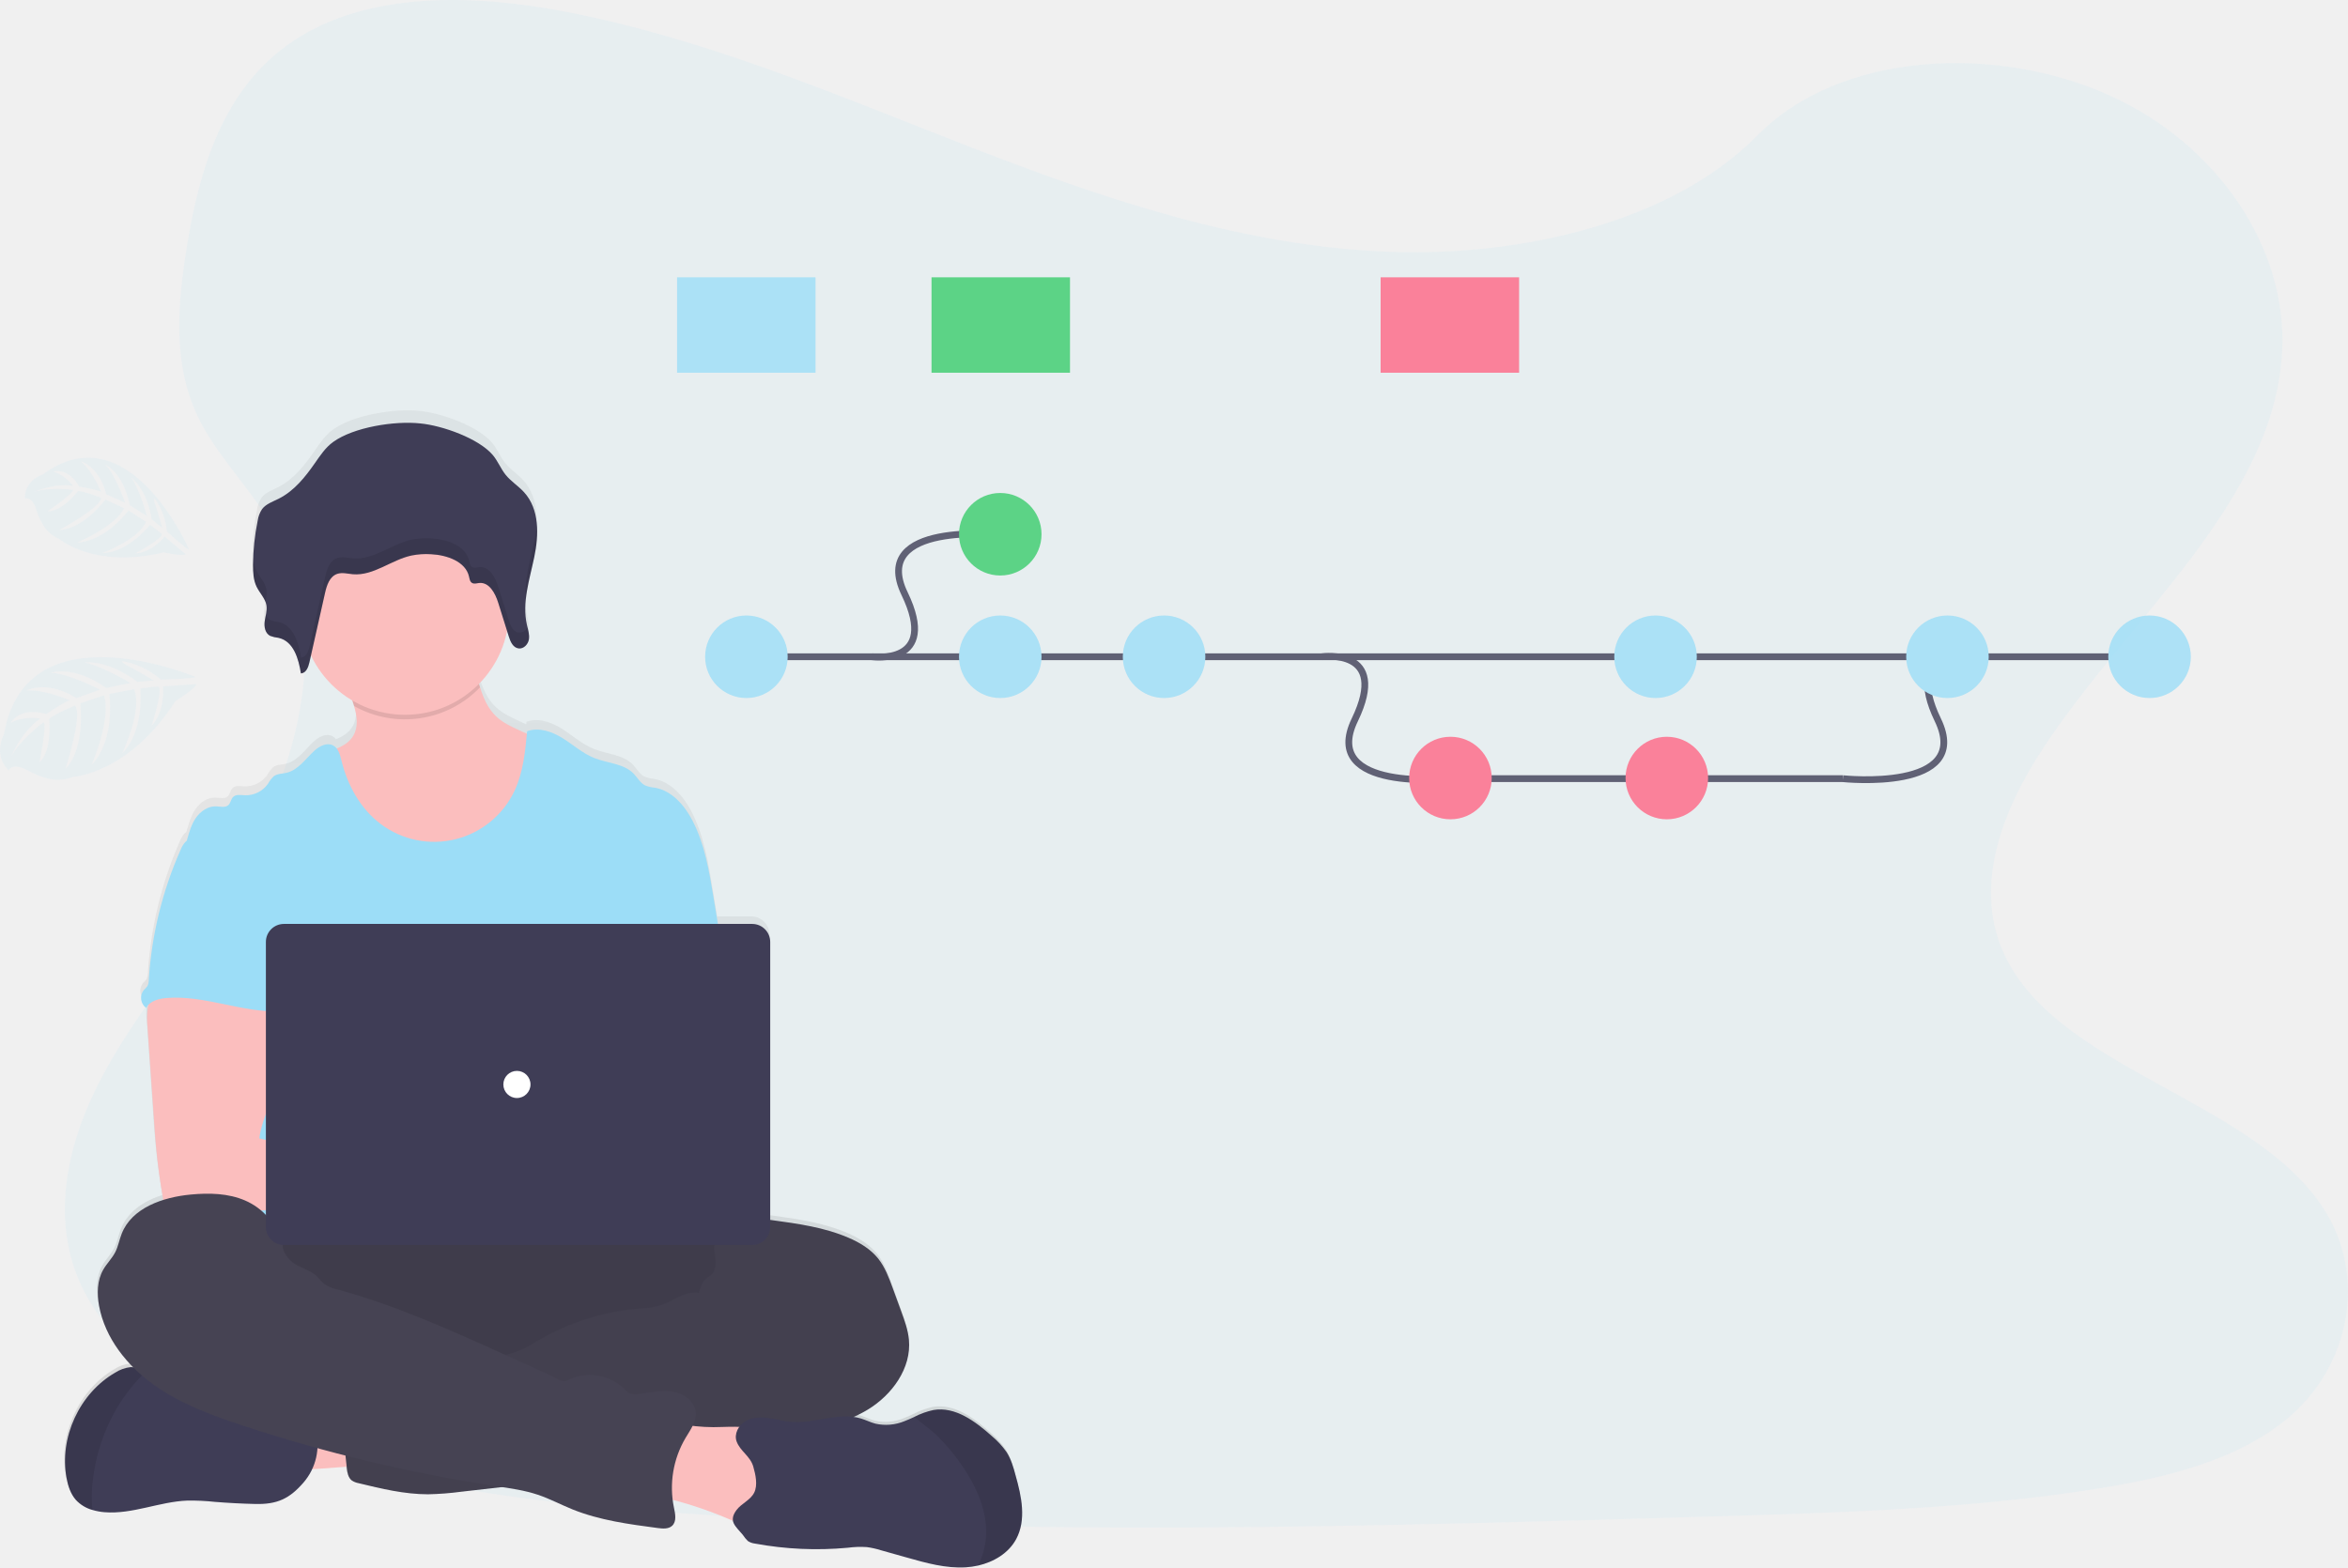
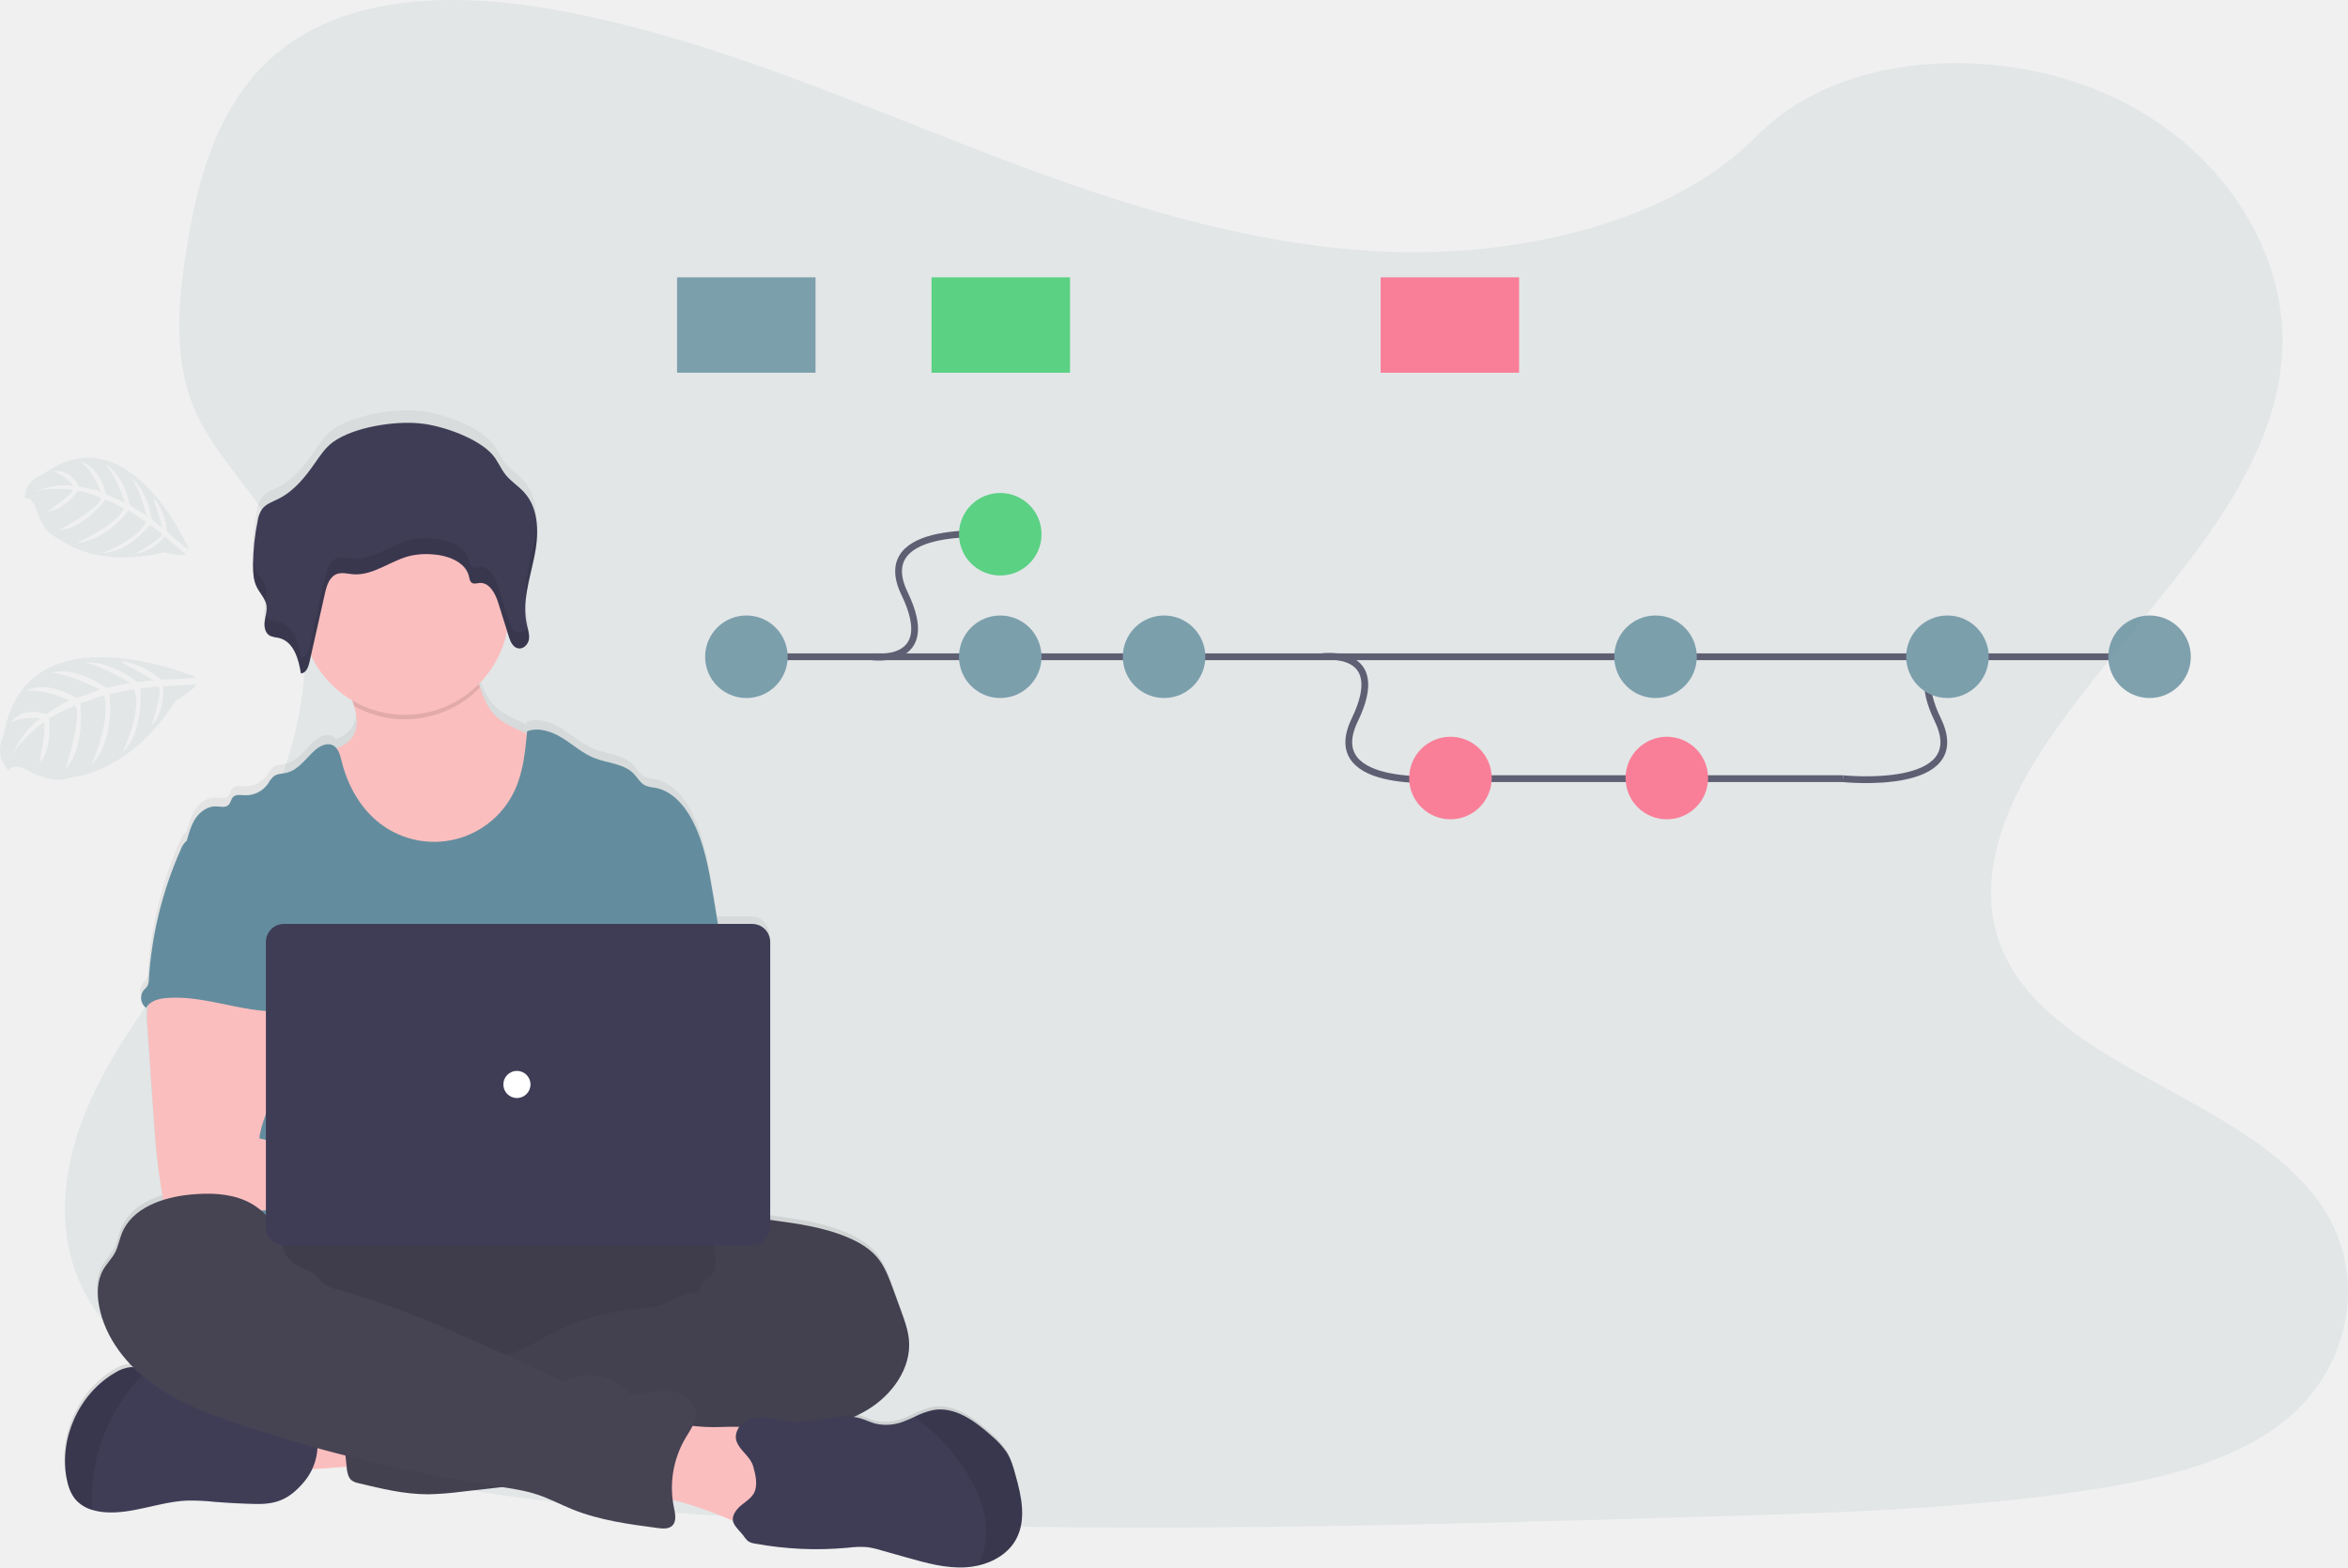
<svg xmlns="http://www.w3.org/2000/svg" id="b543c902-2711-464d-9f40-b15eb324e31e" data-name="Layer 1" width="1038.23" height="693.31" viewBox="0 0 1038.23 693.31">
  <defs>
    <linearGradient id="be976a09-f639-4984-bf14-ee296c482822" x1="320.96" y1="796.01" x2="320.96" y2="284.81" gradientUnits="userSpaceOnUse">
      <stop offset="0" stop-color="gray" stop-opacity="0.25" />
      <stop offset="0.54" stop-color="gray" stop-opacity="0.12" />
      <stop offset="1" stop-color="gray" stop-opacity="0.1" />
    </linearGradient>
  </defs>
-   <path d="M696.13,214.75c-64.72-2.25-126.36-23.14-185.23-46s-117.16-48.19-180.33-60.3c-40.63-7.79-87.09-8.89-119.83,12.89-31.5,21-41.68,57.15-47.16,90.72-4.11,25.27-6.54,51.85,4.75,75.5,7.83,16.42,21.74,30.22,31.36,45.95,33.46,54.72,9.81,122.2-26.46,175.63-17,25.06-36.74,49-49.87,75.66s-19.2,57.25-7.72,84.47c11.39,27,38.52,47.24,67.9,61.49,59.69,28.94,130,37.23,198.62,41.92,151.82,10.39,304.46,5.89,456.68,1.39,56.34-1.67,112.92-3.36,168.34-12.07,30.78-4.84,62.56-12.52,84.9-31,28.36-23.53,35.39-63.38,16.39-92.88-31.88-49.49-120-61.79-142.31-114.9-12.27-29.23.33-61.8,18.15-88.91,38.24-58.17,102.33-109.19,105.71-175.68,2.32-45.66-28.49-91.39-76.13-113-49.94-22.65-119.18-19.8-156,17.69C819.93,201.88,753.27,216.73,696.13,214.75Z" transform="translate(-80.89 -103.35)" fill="#9cddf7" opacity="0.1" />
+   <path d="M696.13,214.75c-64.72-2.25-126.36-23.14-185.23-46s-117.16-48.19-180.33-60.3c-40.63-7.79-87.09-8.89-119.83,12.89-31.5,21-41.68,57.15-47.16,90.72-4.11,25.27-6.54,51.85,4.75,75.5,7.83,16.42,21.74,30.22,31.36,45.95,33.46,54.72,9.81,122.2-26.46,175.63-17,25.06-36.74,49-49.87,75.66s-19.2,57.25-7.72,84.47c11.39,27,38.52,47.24,67.9,61.49,59.69,28.94,130,37.23,198.62,41.92,151.82,10.39,304.46,5.89,456.68,1.39,56.34-1.67,112.92-3.36,168.34-12.07,30.78-4.84,62.56-12.52,84.9-31,28.36-23.53,35.39-63.38,16.39-92.88-31.88-49.49-120-61.79-142.31-114.9-12.27-29.23.33-61.8,18.15-88.91,38.24-58.17,102.33-109.19,105.71-175.68,2.32-45.66-28.49-91.39-76.13-113-49.94-22.65-119.18-19.8-156,17.69C819.93,201.88,753.27,216.73,696.13,214.75Z" transform="translate(-80.89 -103.35)" fill="#638d9e" opacity="0.1" />
  <path d="M529.62,754.84c-1-3.62-2-7.28-4-10.43a36.53,36.53,0,0,0-6.55-7.17c-7.25-6.58-16.15-13.26-25.76-11.6a34.39,34.39,0,0,0-8.54,3.12c-1.4.65-2.81,1.3-4.25,1.85a21.17,21.17,0,0,1-12.82,1.12c-2.2-.59-4.25-1.65-6.42-2.31a20.35,20.35,0,0,0-3.15-.68,53.64,53.64,0,0,0,6.09-3.21C475,718.93,483.6,707,482.4,694.24c-.41-4.29-1.88-8.4-3.34-12.45l-3.84-10.62c-1.66-4.6-3.38-9.29-6.41-13.11-3.37-4.26-8.17-7.15-13.13-9.3-10.65-4.63-22.29-6.26-33.78-7.84l-.8-.11V516.68a8,8,0,0,0-8-8H398q-1-6.12-2-12.22c-1.9-11.61-3.87-23.43-9.22-33.88-3.5-6.84-9.07-13.37-16.58-14.71a16.08,16.08,0,0,1-4.31-1c-2.2-1.08-3.4-3.48-5.09-5.25-4.36-4.57-11.45-4.64-17.29-7-5.16-2.05-9.38-5.91-14.08-8.88s-10.54-5.08-15.74-3.15c0,.38-.07.76-.11,1.13l-3.34-1.54c-3.6-1.67-7.27-3.38-10.16-6.12-3.71-3.5-5.69-8.14-7.23-13.07-.16-.51-.31-1-.47-1.55a46.43,46.43,0,0,0,12.44-23.75l.81,2.63a17.45,17.45,0,0,0,.64,1.74,6.86,6.86,0,0,0,2,2.83,3.55,3.55,0,0,0,.84.49,3.5,3.5,0,0,0,.86.22,3.2,3.2,0,0,0,1.24-.09,4.73,4.73,0,0,0,3-2.78,6,6,0,0,0,.35-1.22,6.31,6.31,0,0,0,.07-.76c0-.08,0-.16,0-.24s0-.35,0-.52,0-.18,0-.28,0-.33-.05-.5l0-.26c0-.2-.06-.4-.1-.59s0-.11,0-.16c-.05-.25-.11-.51-.16-.76,0-.06,0-.13,0-.19s-.09-.41-.14-.62-.07-.27-.1-.41l0-.06h0c-.1-.4-.19-.79-.28-1.19a34.38,34.38,0,0,1-.55-10.56,113.08,113.08,0,0,1,2.86-15.35l.21-.91c.08-.35.16-.7.23-1.06.16-.72.32-1.44.47-2.17v0l.36-1.84.27-1.64,0-.21A47.41,47.41,0,0,0,318,330h0c-.46-5.23-2.08-10.18-5.63-14.12-2.51-2.79-5.82-4.85-8.15-7.78-2.18-2.74-3.41-6.12-5.67-8.81-6.24-7.45-22.26-13.19-32.09-14.19-11.26-1.14-29.45,1.74-38.53,8.39-3.36,2.45-5.66,6-8,9.36-4.3,6.25-9.18,12.49-16.07,16-2.6,1.32-5.58,2.32-7.31,4.62a12.49,12.49,0,0,0-1.95,5.18,102.71,102.71,0,0,0-2.06,19.78h0c0,.83,0,1.66,0,2.5a18.23,18.23,0,0,0,1.56,7.23c.16.34.34.67.53,1l.12.21a39.78,39.78,0,0,1,3.2,5.45,7.22,7.22,0,0,1,.49,1.66,12.24,12.24,0,0,1-.28,4.38h0c0,.22-.09.44-.13.66l-.09.43c0,.15,0,.3-.08.44-.08.43-.15.86-.21,1.28h0a9,9,0,0,0,.22,3.46,4.55,4.55,0,0,0,2.22,3,6.5,6.5,0,0,0,1.8.56c.63.11,1.27.18,1.89.32a9.33,9.33,0,0,1,2.29.85A9.22,9.22,0,0,1,208,383.1a11,11,0,0,1,.83.84,14,14,0,0,1,1.42,1.94q.32.53.6,1.08a24.67,24.67,0,0,1,1.71,4.52c.26.93.48,1.87.67,2.81.09.42.17.84.24,1.25s.14.83.2,1.24h0a2.91,2.91,0,0,0,.8-.16c1.47-.53,2.29-2.24,2.75-3.9.08-.28.15-.55.21-.82.23-1,.47-2.1.7-3.15a46.37,46.37,0,0,0,18.25,20.1c.28.83.55,1.65.79,2.49,1.31,4.53,1.94,9.27-.33,13.23-1.62,2.81-4.34,4.54-7.38,5.74a4.88,4.88,0,0,0-1.65-1.4c-2.63-1.32-5.79.28-8,2.25-4,3.62-7.26,8.81-12.52,10-1.9.44-4,.35-5.58,1.51a13,13,0,0,0-2.59,3.4,11.92,11.92,0,0,1-10.23,5.1c-1.83-.09-4-.51-5.25.83-.93,1-1,2.58-2,3.53-1.34,1.32-3.54.68-5.41.6-3.56-.15-6.87,2.15-8.9,5.1s-3,6.48-4,10l0,.06a7.15,7.15,0,0,0-.73.61,10.55,10.55,0,0,0-2.21,3.58,170.87,170.87,0,0,0-14.1,58.18,6,6,0,0,1-.64,2.82,13.87,13.87,0,0,1-1.47,1.6,5.61,5.61,0,0,0,.93,8,6.3,6.3,0,0,1,1.07-1.42c-.11.46-.21.91-.28,1.32a35.49,35.49,0,0,0-.11,8.8q1.42,20.84,2.87,41.65c.27,3.93.54,7.85.9,11.77q1.05,11.38,3,22.67c.06.34.13.69.22,1-8.15,2.59-15.4,7.27-18.45,15.08-1.06,2.7-1.54,5.64-2.84,8.23-1.43,2.84-3.78,5.11-5.34,7.89-2.69,4.78-2.81,10.64-1.83,16,1.89,10.45,7.54,19.79,15,27.39-.33,0-.67,0-1,0a15.64,15.64,0,0,0-6.83,2.45c-15.78,9.22-24.8,29-21.51,47.06.65,3.53,1.78,7.11,4.14,9.8a15.51,15.51,0,0,0,7.28,4.46,25.29,25.29,0,0,0,5.37,1c12.3,1,24.21-4.7,36.54-5.18a98,98,0,0,1,12.23.57q8.91.74,17.85.94c9.69.23,15.14-2.35,21.32-9.59a26.1,26.1,0,0,0,3.77-5.94c5.26-.3,11.07-.76,15.27-1.1l.06.58c.23,2,.58,4.3,2.18,5.56a7.61,7.61,0,0,0,3,1.23c10.1,2.48,20.32,5,30.72,5a129.71,129.71,0,0,0,14.59-1.12l18.27-2.11a91,91,0,0,1,15.7,3.42c5.28,1.79,10.21,4.45,15.37,6.56,12,4.86,24.9,6.6,37.68,8.3,2.18.29,4.68.49,6.29-1,2.08-2,1.39-5.34.8-8.14-.24-1.15-.42-2.3-.56-3.46a175.25,175.25,0,0,1,25.24,8.76l1.43.63c.42,2.18,2.43,3.92,4.36,6.27a16,16,0,0,0,2.21,2.74,7.37,7.37,0,0,0,3.17,1.14,147.82,147.82,0,0,0,40.93,1.85,41.86,41.86,0,0,1,8.44-.29,36.58,36.58,0,0,1,6.1,1.37l11.57,3.32c8.53,2.44,17.26,4.91,26.11,4.36a33.4,33.4,0,0,0,5.33-.77c7-1.62,13.52-5.53,16.88-11.82C534.37,774.76,532.18,764.24,529.62,754.84Z" transform="translate(-80.89 -103.35)" fill="url(#be976a09-f639-4984-bf14-ee296c482822)" />
  <path d="M205.91,752.89c-2.11-4.8-4.11-10.32-2-15.12a12.85,12.85,0,0,1,6.65-6.25,32,32,0,0,1,9-2.22,125.61,125.61,0,0,1,29.26-.4c.71,5.62-.79,11.32-2.08,16.75-1.17,5-1.84,5.74-7,6C236.4,751.83,206.7,754.66,205.91,752.89Z" transform="translate(-80.89 -103.35)" fill="#fbbebe" />
  <ellipse cx="214.07" cy="577.16" rx="143" ry="40" fill="#464353" />
  <ellipse cx="214.07" cy="577.16" rx="143" ry="40" opacity="0.1" />
  <path d="M320.6,469.35a44.49,44.49,0,0,1-22.94,20.84,57.58,57.58,0,0,1-18.21,3.46c-6.79.31-13.72-.13-20.1-2.45-8.56-3.1-15.67-9.44-21-16.83s-9-15.83-12.19-24.34c-1.68-4.43-3.28-9.15-2.49-13.83,5.15-1.17,10.79-2.89,13.45-7.46,2.27-3.92,1.64-8.62.33-13.1-.37-1.27-.8-2.53-1.23-3.74-1-2.9-4.45-8.41-2-10.89,1.53-1.57,7.94-2.37,10.15-3.39,6.81-3.14,13.09-7.68,20.57-9.17,6.47-1.29,13.15-.08,19.61,1.26a6.45,6.45,0,0,1,2.42.87,5.82,5.82,0,0,1,1.8,2.7c1.84,4.48,2.92,9.43,4.4,14.1,1.54,4.89,3.52,9.48,7.23,12.95,2.89,2.71,6.57,4.41,10.17,6.06l8.86,4.06a11.65,11.65,0,0,1,4.19,2.71,10.61,10.61,0,0,1,2,5.44A50.82,50.82,0,0,1,320.6,469.35Z" transform="translate(-80.89 -103.35)" fill="#fbbebe" />
  <path d="M293.13,407.38a46,46,0,0,1-55.67,8.26c-.37-1.27-.8-2.53-1.23-3.74-1-2.9-4.45-8.41-2-10.89,1.53-1.57,7.94-2.37,10.15-3.39,6.81-3.14,13.09-7.68,20.57-9.17,6.47-1.29,13.15-.08,19.61,1.26a6.45,6.45,0,0,1,2.42.87,5.82,5.82,0,0,1,1.8,2.7C290.57,397.76,291.65,402.71,293.13,407.38Z" transform="translate(-80.89 -103.35)" opacity="0.1" />
  <circle cx="179.07" cy="270.16" r="46" fill="#fbbebe" />
-   <path d="M400.11,522.8l-3.78-22.9c-1.91-11.49-3.88-23.2-9.22-33.55-3.51-6.78-9.08-13.24-16.59-14.58a16.05,16.05,0,0,1-4.32-1c-2.2-1.06-3.4-3.44-5.09-5.2-4.36-4.52-11.46-4.59-17.3-6.89-5.16-2-9.38-5.85-14.08-8.79s-10.55-5-15.75-3.12c-.84,8.95-1.73,18.1-5.53,26.25a39.28,39.28,0,0,1-59.26,14.76c-8.91-6.71-14.62-17.06-17.28-27.89-.65-2.64-1.39-5.67-3.82-6.88-2.63-1.32-5.79.28-8,2.22-4,3.59-7.27,8.73-12.53,9.94-1.9.44-4,.35-5.58,1.5a12.7,12.7,0,0,0-2.6,3.37,12,12,0,0,1-10.23,5.06c-1.83-.09-4-.51-5.25.82-.93,1-1,2.56-2,3.49-1.35,1.31-3.54.67-5.42.6-3.56-.15-6.87,2.13-8.91,5s-3,6.42-4,9.86c10.93,24.34,20.93,48.71,31.86,73.05a6.23,6.23,0,0,1,.79,3,7.31,7.31,0,0,1-1.36,3c-5.36,8.61-5.19,19.44-4.6,29.56s1.31,20.81-3.21,29.88c-1.23,2.49-2.83,4.77-4,7.26-2.74,5.64-3.73,23.68-2.13,29.74H407c-4.31-11.85-2.67-35.63-1.77-48.21.63-8.8-1-17.59-1.7-26.39C402,557.79,403.08,540.74,400.11,522.8Z" transform="translate(-80.89 -103.35)" fill="#9cddf7" />
+   <path d="M400.11,522.8l-3.78-22.9c-1.91-11.49-3.88-23.2-9.22-33.55-3.51-6.78-9.08-13.24-16.59-14.58a16.05,16.05,0,0,1-4.32-1c-2.2-1.06-3.4-3.44-5.09-5.2-4.36-4.52-11.46-4.59-17.3-6.89-5.16-2-9.38-5.85-14.08-8.79s-10.55-5-15.75-3.12c-.84,8.95-1.73,18.1-5.53,26.25a39.28,39.28,0,0,1-59.26,14.76c-8.91-6.71-14.62-17.06-17.28-27.89-.65-2.64-1.39-5.67-3.82-6.88-2.63-1.32-5.79.28-8,2.22-4,3.59-7.27,8.73-12.53,9.94-1.9.44-4,.35-5.58,1.5a12.7,12.7,0,0,0-2.6,3.37,12,12,0,0,1-10.23,5.06c-1.83-.09-4-.51-5.25.82-.93,1-1,2.56-2,3.49-1.35,1.31-3.54.67-5.42.6-3.56-.15-6.87,2.13-8.91,5s-3,6.42-4,9.86c10.93,24.34,20.93,48.71,31.86,73.05a6.23,6.23,0,0,1,.79,3,7.31,7.31,0,0,1-1.36,3c-5.36,8.61-5.19,19.44-4.6,29.56s1.31,20.81-3.21,29.88c-1.23,2.49-2.83,4.77-4,7.26-2.74,5.64-3.73,23.68-2.13,29.74H407c-4.31-11.85-2.67-35.63-1.77-48.21.63-8.8-1-17.59-1.7-26.39C402,557.79,403.08,540.74,400.11,522.8Z" transform="translate(-80.89 -103.35)" fill="#638d9e" />
  <path d="M146.25,549a35.4,35.4,0,0,0-.12,8.73L149,599c.27,3.89.54,7.77.9,11.65.69,7.53,1.72,15,3,22.46A4,4,0,0,0,157,637c12.65,2.68,25.72,2.57,38.63,1.84,19.7-1.1,39.37-3.61,59.1-3.18,5.08.11,11,0,14.08-4s1.29-10.47-2.73-13.7-9.48-4-14.64-4c-6.83-.07-13.66.9-20.47.5-6.25-.37-12.36-1.88-18.42-3.39l-17-4.23c.65-5.15,2.61-10,4.47-14.89,3.34-8.67,6.46-17.63,6.52-26.92s-3.44-19.06-11.05-24.38c-6.26-4.37-14.32-5.18-21.95-5-5.55.16-15.14-1.17-20.21,1C149.32,538.41,147,545.07,146.25,549Z" transform="translate(-80.89 -103.35)" fill="#fbbebe" />
  <path d="M411.68,643.36c3.33-1.27,7-.81,10.57-.33,11.49,1.57,23.15,3.18,33.8,7.77,5,2.14,9.76,5,13.14,9.21,3,3.79,4.75,8.43,6.41,13l3.84,10.52c1.46,4,2.94,8.08,3.35,12.33,1.2,12.59-7.41,24.46-18.24,31s-23.58,8.87-36,11.31-24.89,5.14-37.26,8a150,150,0,0,1-17.53,3.45c-13.24,1.5-27.08-.71-39.66,3.67-5,1.75-9.91,4.35-15.1,5.56a93.93,93.93,0,0,1-10.44,1.59l-23.81,2.72a129.89,129.89,0,0,1-14.6,1.12c-10.4,0-20.63-2.46-30.73-4.92a7.77,7.77,0,0,1-3-1.21c-1.6-1.26-1.95-3.49-2.18-5.51q-1.53-13.41-2.68-26.85c-.24-2.91-.42-6.06,1.17-8.51,2-3,5.9-3.94,9.46-4.52a246.88,246.88,0,0,1,45.68-3.17c5.81-5.81,15.39-5.84,23-9a68.39,68.39,0,0,0,8.11-4.41,106,106,0,0,1,44.53-14.07,41.45,41.45,0,0,0,9.11-1.3c5.89-1.83,11.26-6.81,17.31-5.59.75-2.07,1.27-4.84,3-6.26.86-.73,1.92-1.22,2.71-2,1.67-1.69,1.82-4.35,1.57-6.71s-.81-4.78-.2-7.08a9.79,9.79,0,0,1,1.11-2.47C401.12,645.52,405.65,642.86,411.68,643.36Z" transform="translate(-80.89 -103.35)" fill="#464353" />
  <path d="M411.68,643.36c3.33-1.27,7-.81,10.57-.33,11.49,1.57,23.15,3.18,33.8,7.77,5,2.14,9.76,5,13.14,9.21,3,3.79,4.75,8.43,6.41,13l3.84,10.52c1.46,4,2.94,8.08,3.35,12.33,1.2,12.59-7.41,24.46-18.24,31s-23.58,8.87-36,11.31-24.89,5.14-37.26,8a150,150,0,0,1-17.53,3.45c-13.24,1.5-27.08-.71-39.66,3.67-5,1.75-9.91,4.35-15.1,5.56a93.93,93.93,0,0,1-10.44,1.59l-23.81,2.72a129.89,129.89,0,0,1-14.6,1.12c-10.4,0-20.63-2.46-30.73-4.92a7.77,7.77,0,0,1-3-1.21c-1.6-1.26-1.95-3.49-2.18-5.51q-1.53-13.41-2.68-26.85c-.24-2.91-.42-6.06,1.17-8.51,2-3,5.9-3.94,9.46-4.52a246.88,246.88,0,0,1,45.68-3.17c5.81-5.81,15.39-5.84,23-9a68.39,68.39,0,0,0,8.11-4.41,106,106,0,0,1,44.53-14.07,41.45,41.45,0,0,0,9.11-1.3c5.89-1.83,11.26-6.81,17.31-5.59.75-2.07,1.27-4.84,3-6.26.86-.73,1.92-1.22,2.71-2,1.67-1.69,1.82-4.35,1.57-6.71s-.81-4.78-.2-7.08a9.79,9.79,0,0,1,1.11-2.47C401.12,645.52,405.65,642.86,411.68,643.36Z" transform="translate(-80.89 -103.35)" opacity="0.05" />
  <path d="M215.11,759.07c-6.19,7.17-11.64,9.73-21.33,9.5q-8.94-.21-17.86-.93a100.2,100.2,0,0,0-12.24-.57c-12.34.48-24.25,6.13-36.56,5.14a25.92,25.92,0,0,1-5.37-1,15.63,15.63,0,0,1-7.29-4.42c-2.36-2.67-3.49-6.21-4.14-9.71-3.29-17.94,5.73-37.48,21.52-46.61a15.78,15.78,0,0,1,6.84-2.43,16.21,16.21,0,0,1,6.92,1.52l.15.06a52.33,52.33,0,0,1,17.14,11.44,9.66,9.66,0,0,0,2.62,2.11,9,9,0,0,0,3.09.58l13.14.83a31.14,31.14,0,0,1,6.6.91,52.46,52.46,0,0,1,6.94,3c7.07,3.16,14.91,4,22.55,5.22a3.37,3.37,0,0,1,2,.8,3.13,3.13,0,0,1,.62,1.3A25.51,25.51,0,0,1,215.11,759.07Z" transform="translate(-80.89 -103.35)" fill="#3f3d56" />
  <path d="M145.75,709.63a78.9,78.9,0,0,0-13.15,16.44,82.28,82.28,0,0,0-10.74,32.54,60.4,60.4,0,0,0-.11,12.61,15.63,15.63,0,0,1-7.29-4.42c-2.36-2.67-3.49-6.21-4.14-9.71-3.29-17.94,5.73-37.48,21.52-46.61a15.78,15.78,0,0,1,6.84-2.43,16.21,16.21,0,0,1,6.92,1.52Z" transform="translate(-80.89 -103.35)" opacity="0.1" />
  <path d="M400.24,734.51c7.35-.2,15.6-.57,21,4.38,5.15,4.68,5.83,12.4,6.17,19.35l.39,8.07c.12,2.46.22,5-.77,7.28-1.76,4-6.59,5.93-11,5.7s-8.46-2.16-12.49-3.9a175.7,175.7,0,0,0-34-10.71q.57-8.37,1.9-16.66c.61-3.83.71-10.24,3.27-13.42,2.71-3.36,6.24-1.54,9.92-.92A79.63,79.63,0,0,0,400.24,734.51Z" transform="translate(-80.89 -103.35)" fill="#fbbebe" />
  <path d="M206,653.42c0,1-1.57,0-1.71-1.07-1.1-8.09-7.52-14.76-15-18s-16-3.41-24.1-2.64c-12.25,1.16-26,5.85-30.48,17.3-1.06,2.68-1.54,5.58-2.84,8.15-1.44,2.82-3.79,5.07-5.35,7.81-2.69,4.74-2.8,10.55-1.83,15.91,2.61,14.3,12.39,26.53,24.24,35s25.7,13.53,39.51,18.09a685.19,685.19,0,0,0,112,26.75c6.16.93,12.38,1.79,18.28,3.77,5.28,1.77,10.22,4.42,15.38,6.5,12,4.82,24.91,6.54,37.7,8.23,2.18.28,4.68.48,6.29-1,2.08-1.93,1.39-5.29.8-8.06A43.35,43.35,0,0,1,384,739.4c2.14-3.6,4.92-7.29,4.52-11.46-.48-4.86-5.32-8.3-10.14-9.08s-9.72.37-14.56,1c-1.67.22-3.49.36-4.95-.49a9.89,9.89,0,0,1-1.94-1.72,21.93,21.93,0,0,0-25.54-3.57c-1.79,1-4.5-1.23-6.36-2.07L304,702.49c-24.16-10.93-48.44-21.91-74-28.83a15.54,15.54,0,0,1-5.7-2.37c-1.27-1-2.18-2.36-3.35-3.47-2.55-2.41-6.1-3.37-9.16-5.08S205.3,656.85,206,653.42Z" transform="translate(-80.89 -103.35)" fill="#464353" />
  <path d="M530.21,784.11c-3.36,6.23-9.88,10.11-16.88,11.71a33.5,33.5,0,0,1-5.34.76c-8.85.55-17.59-1.9-26.12-4.32L470.29,789a36.55,36.55,0,0,0-6.1-1.36,41.86,41.86,0,0,0-8.44.29,149.59,149.59,0,0,1-41-1.84,7.23,7.23,0,0,1-3.17-1.13,15.75,15.75,0,0,1-2.21-2.71c-3.15-3.79-6.54-6-2.81-11,2.15-2.9,6.14-4.35,7.81-7.68s.6-8.06-.39-11.5c-1.35-4.75-5.79-6.8-7.38-11.16-1.19-3.29.81-7.11,3.82-8.9s6.73-1.93,10.2-1.47,6.87,1.44,10.36,1.71c10.26.82,20.75-4.47,30.6-1.49,2.17.66,4.22,1.71,6.42,2.29a21.35,21.35,0,0,0,12.83-1.11c1.44-.54,2.85-1.19,4.25-1.83a34.23,34.23,0,0,1,8.55-3.09c9.61-1.65,18.52,5,25.77,11.49a36.44,36.44,0,0,1,6.55,7.1c2,3.12,3.06,6.75,4,10.33C532.6,765.19,534.79,775.61,530.21,784.11Z" transform="translate(-80.89 -103.35)" fill="#3f3d56" />
  <path d="M530.21,784.11c-3.36,6.23-9.88,10.11-16.88,11.71a32.69,32.69,0,0,0,3.55-17.16c-.6-9.51-4.78-18.47-10.11-26.37a93.4,93.4,0,0,0-11.14-13.57c-3.18-3.2-7.09-5.74-10.51-8.67a34.23,34.23,0,0,1,8.55-3.09c9.61-1.65,18.52,5,25.77,11.49a36.44,36.44,0,0,1,6.55,7.1c2,3.12,3.06,6.75,4,10.33C532.6,765.19,534.79,775.61,530.21,784.11Z" transform="translate(-80.89 -103.35)" opacity="0.1" />
-   <path d="M163,475.61a10.35,10.35,0,0,0-2.22,3.55,167.86,167.86,0,0,0-14.1,57.62,5.76,5.76,0,0,1-.65,2.79,12.21,12.21,0,0,1-1.47,1.59,5.52,5.52,0,0,0,.94,8c1.65-3.11,5.6-4.12,9.11-4.39,16.81-1.33,33.23,6.49,50.09,5.9-1.19-4.11-2.9-8.06-3.87-12.22-4.29-18.47,6.41-38.58-.15-56.37-1.31-3.56-3.5-7.06-6.95-8.62a18.51,18.51,0,0,0-4.45-1.18c-4.26-.77-12.74-4.06-16.86-2.74-1.52.49-2.12,1.92-3.38,2.78C167.13,473.55,164.59,474,163,475.61Z" transform="translate(-80.89 -103.35)" fill="#9cddf7" />
+   <path d="M163,475.61a10.35,10.35,0,0,0-2.22,3.55,167.86,167.86,0,0,0-14.1,57.62,5.76,5.76,0,0,1-.65,2.79,12.21,12.21,0,0,1-1.47,1.59,5.52,5.52,0,0,0,.94,8c1.65-3.11,5.6-4.12,9.11-4.39,16.81-1.33,33.23,6.49,50.09,5.9-1.19-4.11-2.9-8.06-3.87-12.22-4.29-18.47,6.41-38.58-.15-56.37-1.31-3.56-3.5-7.06-6.95-8.62a18.51,18.51,0,0,0-4.45-1.18c-4.26-.77-12.74-4.06-16.86-2.74-1.52.49-2.12,1.92-3.38,2.78C167.13,473.55,164.59,474,163,475.61Z" transform="translate(-80.89 -103.35)" fill="#638d9e" />
  <rect x="117.57" y="408.66" width="223" height="142" rx="7.97" fill="#3f3d56" />
  <circle cx="228.57" cy="479.66" r="6" fill="#fff" />
  <path d="M228.18,298.85c-3.36,2.43-5.66,5.92-8,9.27-4.31,6.19-9.19,12.37-16.08,15.82-2.61,1.31-5.59,2.3-7.32,4.58a12.34,12.34,0,0,0-1.95,5.13,101.65,101.65,0,0,0-2.06,19.6c0,3.28.14,6.66,1.59,9.64,1.37,2.8,3.84,5.17,4.35,8.22.39,2.38-.49,4.75-.8,7.14s.23,5.22,2.44,6.36a14.79,14.79,0,0,0,3.7.87c6.65,1.48,8.88,9.28,9.89,15.73,2.26-.13,3.28-2.72,3.75-4.83l6.93-30.81c.75-3.34,2-7.21,5.33-8.38,2.23-.77,4.67-.05,7,.15,9.15.75,16.89-6.32,25.84-8.27a33,33,0,0,1,8.71-.58c7.06.35,15.27,3.25,16.77,9.84.25,1.07.4,2.35,1.4,2.88s2.05.08,3.1,0c4.48-.45,7.12,4.59,8.41,8.71l4.7,15c.7,2.27,1.88,4.94,4.34,5.23,2.27.28,4.2-1.87,4.54-4s-.4-4.34-.89-6.48c-2.21-9.85,1.17-19.93,3.23-29.8s2.43-21.21-4.48-28.81c-2.51-2.75-5.81-4.8-8.15-7.7-2.18-2.72-3.41-6.06-5.67-8.73-6.25-7.37-22.28-13.06-32.11-14C255.46,289.41,237.26,292.26,228.18,298.85Z" transform="translate(-80.89 -103.35)" fill="#3f3d56" />
  <g opacity="0.1">
    <path d="M310.26,383.15c-2.46-.3-3.64-3-4.34-5.23q-2.35-7.51-4.7-15c-1.29-4.13-3.93-9.17-8.41-8.71-1.05.11-2.18.52-3.1,0s-1.15-1.81-1.4-2.88c-1.5-6.6-9.71-9.49-16.77-9.84a33.43,33.43,0,0,0-8.71.57c-8.95,2-16.69,9-25.84,8.27-2.36-.19-4.8-.91-7-.14-3.37,1.16-4.58,5-5.33,8.38l-6.93,30.8c-.47,2.12-1.49,4.71-3.75,4.83-1-6.44-3.24-14.24-9.89-15.72a15.72,15.72,0,0,1-3.7-.87,4.34,4.34,0,0,1-1.93-2.15c-.18.93-.39,1.86-.51,2.79-.3,2.38.23,5.22,2.44,6.36a14.79,14.79,0,0,0,3.7.87c6.65,1.48,8.88,9.28,9.89,15.73,2.26-.13,3.28-2.72,3.75-4.83l6.93-30.81c.75-3.34,2-7.21,5.33-8.38,2.23-.77,4.67-.05,7,.15,9.15.75,16.89-6.32,25.84-8.27a33,33,0,0,1,8.71-.58c7.06.35,15.27,3.25,16.77,9.84.25,1.07.4,2.35,1.4,2.88s2.05.08,3.1,0c4.48-.45,7.12,4.59,8.41,8.71q2.34,7.51,4.7,15c.7,2.27,1.88,4.94,4.34,5.23,2.27.28,4.2-1.87,4.54-4a13.58,13.58,0,0,0-.6-5.31A4.13,4.13,0,0,1,310.26,383.15Z" transform="translate(-80.89 -103.35)" />
    <path d="M198.72,364.11c-.51-3.05-3-5.42-4.35-8.22a16.45,16.45,0,0,1-1.48-6c0,1.12-.1,2.24-.11,3.37,0,3.28.14,6.66,1.59,9.64,1.11,2.27,2.94,4.27,3.86,6.58A15.06,15.06,0,0,0,198.72,364.11Z" transform="translate(-80.89 -103.35)" />
    <path d="M317.14,342.83c-1.82,8.72-4.66,17.6-3.78,26.34.57-6.45,2.45-12.94,3.78-19.34A51,51,0,0,0,318.3,335,61.14,61.14,0,0,1,317.14,342.83Z" transform="translate(-80.89 -103.35)" />
  </g>
  <g opacity="0.8">
    <line x1="330.04" y1="290.49" x2="955.1" y2="290.49" fill="none" stroke="#3f3d56" stroke-miterlimit="10" stroke-width="3" />
    <path d="M466.46,393.83s29.89,4.15,14.41-27.92,42-26,42-26" transform="translate(-80.89 -103.35)" fill="none" stroke="#3f3d56" stroke-miterlimit="10" stroke-width="3" />
    <path d="M665.53,393.83s29.89-4.14,14.41,27.93,42,26,42,26" transform="translate(-80.89 -103.35)" fill="none" stroke="#3f3d56" stroke-miterlimit="10" stroke-width="3" />
    <path d="M952.16,393.83s-29.9-4.14-14.41,27.93-42,26-42,26" transform="translate(-80.89 -103.35)" fill="none" stroke="#3f3d56" stroke-miterlimit="10" stroke-width="3" />
    <line x1="814.86" y1="344.4" x2="649.93" y2="344.4" fill="none" stroke="#3f3d56" stroke-miterlimit="10" stroke-width="3" />
-     <circle cx="330.04" cy="290.49" r="18.25" fill="#9cddf7" />
+     <circle cx="330.04" cy="290.49" r="18.25" fill="#638d9e" />
    <circle cx="442.29" cy="236.3" r="18.25" fill="#3acc6c" />
-     <circle cx="442.29" cy="290.49" r="18.25" fill="#9cddf7" />
-     <circle cx="514.73" cy="290.49" r="18.25" fill="#9cddf7" />
+     <circle cx="442.29" cy="290.49" r="18.25" fill="#638d9e" />
+     <circle cx="514.73" cy="290.49" r="18.25" fill="#638d9e" />
    <circle cx="641.35" cy="344.13" r="18.25" fill="#ff6584" />
    <circle cx="737.03" cy="344.13" r="18.25" fill="#ff6584" />
-     <circle cx="732.04" cy="290.49" r="18.25" fill="#9cddf7" />
-     <circle cx="950.48" cy="290.49" r="18.25" fill="#9cddf7" />
-     <circle cx="861.12" cy="290.49" r="18.25" fill="#9cddf7" />
-     <rect x="299.38" y="122.66" width="61.23" height="42.2" fill="#9cddf7" />
+     <circle cx="732.04" cy="290.49" r="18.25" fill="#638d9e" />
+     <circle cx="950.48" cy="290.49" r="18.25" fill="#638d9e" />
+     <circle cx="861.12" cy="290.49" r="18.25" fill="#638d9e" />
+     <rect x="299.38" y="122.66" width="61.23" height="42.2" fill="#638d9e" />
    <rect x="411.9" y="122.66" width="61.23" height="42.2" fill="#3acc6c" />
    <rect x="610.48" y="122.66" width="61.23" height="42.2" fill="#ff6584" />
  </g>
  <g opacity="0.1">
-     <path d="M167.24,402.71S92.47,371.27,82.67,428c0,0-5.11,8.84,2,16.14,0,0,1.53-3.92,8.75.13a37.17,37.17,0,0,0,8.16,3.32,18.36,18.36,0,0,0,11.62-.62h0s24.59-1.33,45.27-33.5c0,0,8.87-5.48,9.31-7.54l-14.82,1s1.14,10.85-5,17.36c0,0,5.44-16.84,2.83-17.31-.53-.1-7.83.86-7.83.86s1.89,18.87-8,28.63c0,0,9.18-19.19,5.19-28.29l-10.94,2.11s3,19.85-7.82,31.39c0,0,8.9-20.4,5.46-30.76l-10.47,3.52s2.52,19.41-6.53,29c0,0,7.9-24.61,4.18-28,0,0-9.42,3.82-11.43,6,0,0,1.49,14-4.26,19.05,0,0,3.53-17,1.78-17.7,0,0-10.94,8.24-14.28,15.35,0,0,4.16-10.86,12.91-17,0,0-7.35-1.24-13,1.83,0,0,3.78-7.21,15.65-3.79,0,0,8.79-6.09,10.55-6,0,0-11.23-5-19.34-4.38,0,0,8.7-5,22.08,3.35l10.45-3.77s-14.5-7.43-21.76-7.4c0,0,9.66-3.74,24.47,6.66l10.7-2.18s-12-7.35-20.09-9.06c0,0,9.7-1.54,23.18,8.55l7.31-.61s-8.85-5.22-11.53-6.49-2.56-2.09-2.56-2.09A34.89,34.89,0,0,1,152,403.94S167.18,403.64,167.24,402.71Z" transform="translate(-80.89 -103.35)" fill="#9cddf7" />
+     <path d="M167.24,402.71S92.47,371.27,82.67,428c0,0-5.11,8.84,2,16.14,0,0,1.53-3.92,8.75.13a37.17,37.17,0,0,0,8.16,3.32,18.36,18.36,0,0,0,11.62-.62h0s24.59-1.33,45.27-33.5c0,0,8.87-5.48,9.31-7.54l-14.82,1s1.14,10.85-5,17.36c0,0,5.44-16.84,2.83-17.31-.53-.1-7.83.86-7.83.86s1.89,18.87-8,28.63c0,0,9.18-19.19,5.19-28.29l-10.94,2.11s3,19.85-7.82,31.39c0,0,8.9-20.4,5.46-30.76l-10.47,3.52s2.52,19.41-6.53,29c0,0,7.9-24.61,4.18-28,0,0-9.42,3.82-11.43,6,0,0,1.49,14-4.26,19.05,0,0,3.53-17,1.78-17.7,0,0-10.94,8.24-14.28,15.35,0,0,4.16-10.86,12.91-17,0,0-7.35-1.24-13,1.83,0,0,3.78-7.21,15.65-3.79,0,0,8.79-6.09,10.55-6,0,0-11.23-5-19.34-4.38,0,0,8.7-5,22.08,3.35l10.45-3.77s-14.5-7.43-21.76-7.4c0,0,9.66-3.74,24.47,6.66l10.7-2.18s-12-7.35-20.09-9.06c0,0,9.7-1.54,23.18,8.55l7.31-.61s-8.85-5.22-11.53-6.49-2.56-2.09-2.56-2.09A34.89,34.89,0,0,1,152,403.94S167.18,403.64,167.24,402.71Z" transform="translate(-80.89 -103.35)" fill="#638d9e" />
  </g>
  <g opacity="0.1">
-     <path d="M164.48,346.35S138,285.08,99.85,313.18c0,0-8.06,2.34-8,10.7,0,0,3.14-1.46,5.13,5.07a30.1,30.1,0,0,0,3,6.61,15,15,0,0,0,7.25,6.25h0s15.37,13.22,46,5.89c0,0,8.4,1.79,9.83.83l-9.36-7.87s-5.51,7.1-12.89,7.44c0,0,12.83-6.9,11.55-8.67-.26-.36-5.15-3.94-5.15-3.94s-9.62,12.28-21,12.47c0,0,16.39-6.18,19.2-13.85l-7.7-5S128,342.62,115,343.32c0,0,16.91-7.05,20.77-15.17l-8.23-3.87s-9.56,13-20.37,13.49c0,0,18.72-10.12,18.43-14.25,0,0-7.77-3.1-10.24-2.92,0,0-7.07,9.15-13.38,8.89,0,0,11.79-8.09,11.15-9.5,0,0-11.2-1.34-17.23,1,0,0,8.66-4.08,17.35-2.74,0,0-3.66-4.93-8.75-6.3,0,0,6.36-2.13,11.46,6.65,0,0,8.68,1.4,9.7,2.44,0,0-3.81-9.39-9-13.62,0,0,8,2,11.2,14.57l8.36,3.71s-4.38-12.68-8.72-16.79c0,0,7.87,3.28,10.75,17.9l7.6,4.79s-2.94-11.2-6.77-16.83c0,0,6.64,4.62,8.89,18.29l4.7,3.8s-2.29-8.14-3.16-10.42-.33-2.7-.33-2.7a28.65,28.65,0,0,1,5.49,14.68S163.91,346.86,164.48,346.35Z" transform="translate(-80.89 -103.35)" fill="#9cddf7" />
+     <path d="M164.48,346.35S138,285.08,99.85,313.18c0,0-8.06,2.34-8,10.7,0,0,3.14-1.46,5.13,5.07a30.1,30.1,0,0,0,3,6.61,15,15,0,0,0,7.25,6.25h0s15.37,13.22,46,5.89c0,0,8.4,1.79,9.83.83l-9.36-7.87s-5.51,7.1-12.89,7.44c0,0,12.83-6.9,11.55-8.67-.26-.36-5.15-3.94-5.15-3.94s-9.62,12.28-21,12.47c0,0,16.39-6.18,19.2-13.85l-7.7-5S128,342.62,115,343.32c0,0,16.91-7.05,20.77-15.17l-8.23-3.87s-9.56,13-20.37,13.49c0,0,18.72-10.12,18.43-14.25,0,0-7.77-3.1-10.24-2.92,0,0-7.07,9.15-13.38,8.89,0,0,11.79-8.09,11.15-9.5,0,0-11.2-1.34-17.23,1,0,0,8.66-4.08,17.35-2.74,0,0-3.66-4.93-8.75-6.3,0,0,6.36-2.13,11.46,6.65,0,0,8.68,1.4,9.7,2.44,0,0-3.81-9.39-9-13.62,0,0,8,2,11.2,14.57l8.36,3.71s-4.38-12.68-8.72-16.79c0,0,7.87,3.28,10.75,17.9l7.6,4.79s-2.94-11.2-6.77-16.83c0,0,6.64,4.62,8.89,18.29l4.7,3.8s-2.29-8.14-3.16-10.42-.33-2.7-.33-2.7a28.65,28.65,0,0,1,5.49,14.68S163.91,346.86,164.48,346.35Z" transform="translate(-80.89 -103.35)" fill="#638d9e" />
  </g>
</svg>
